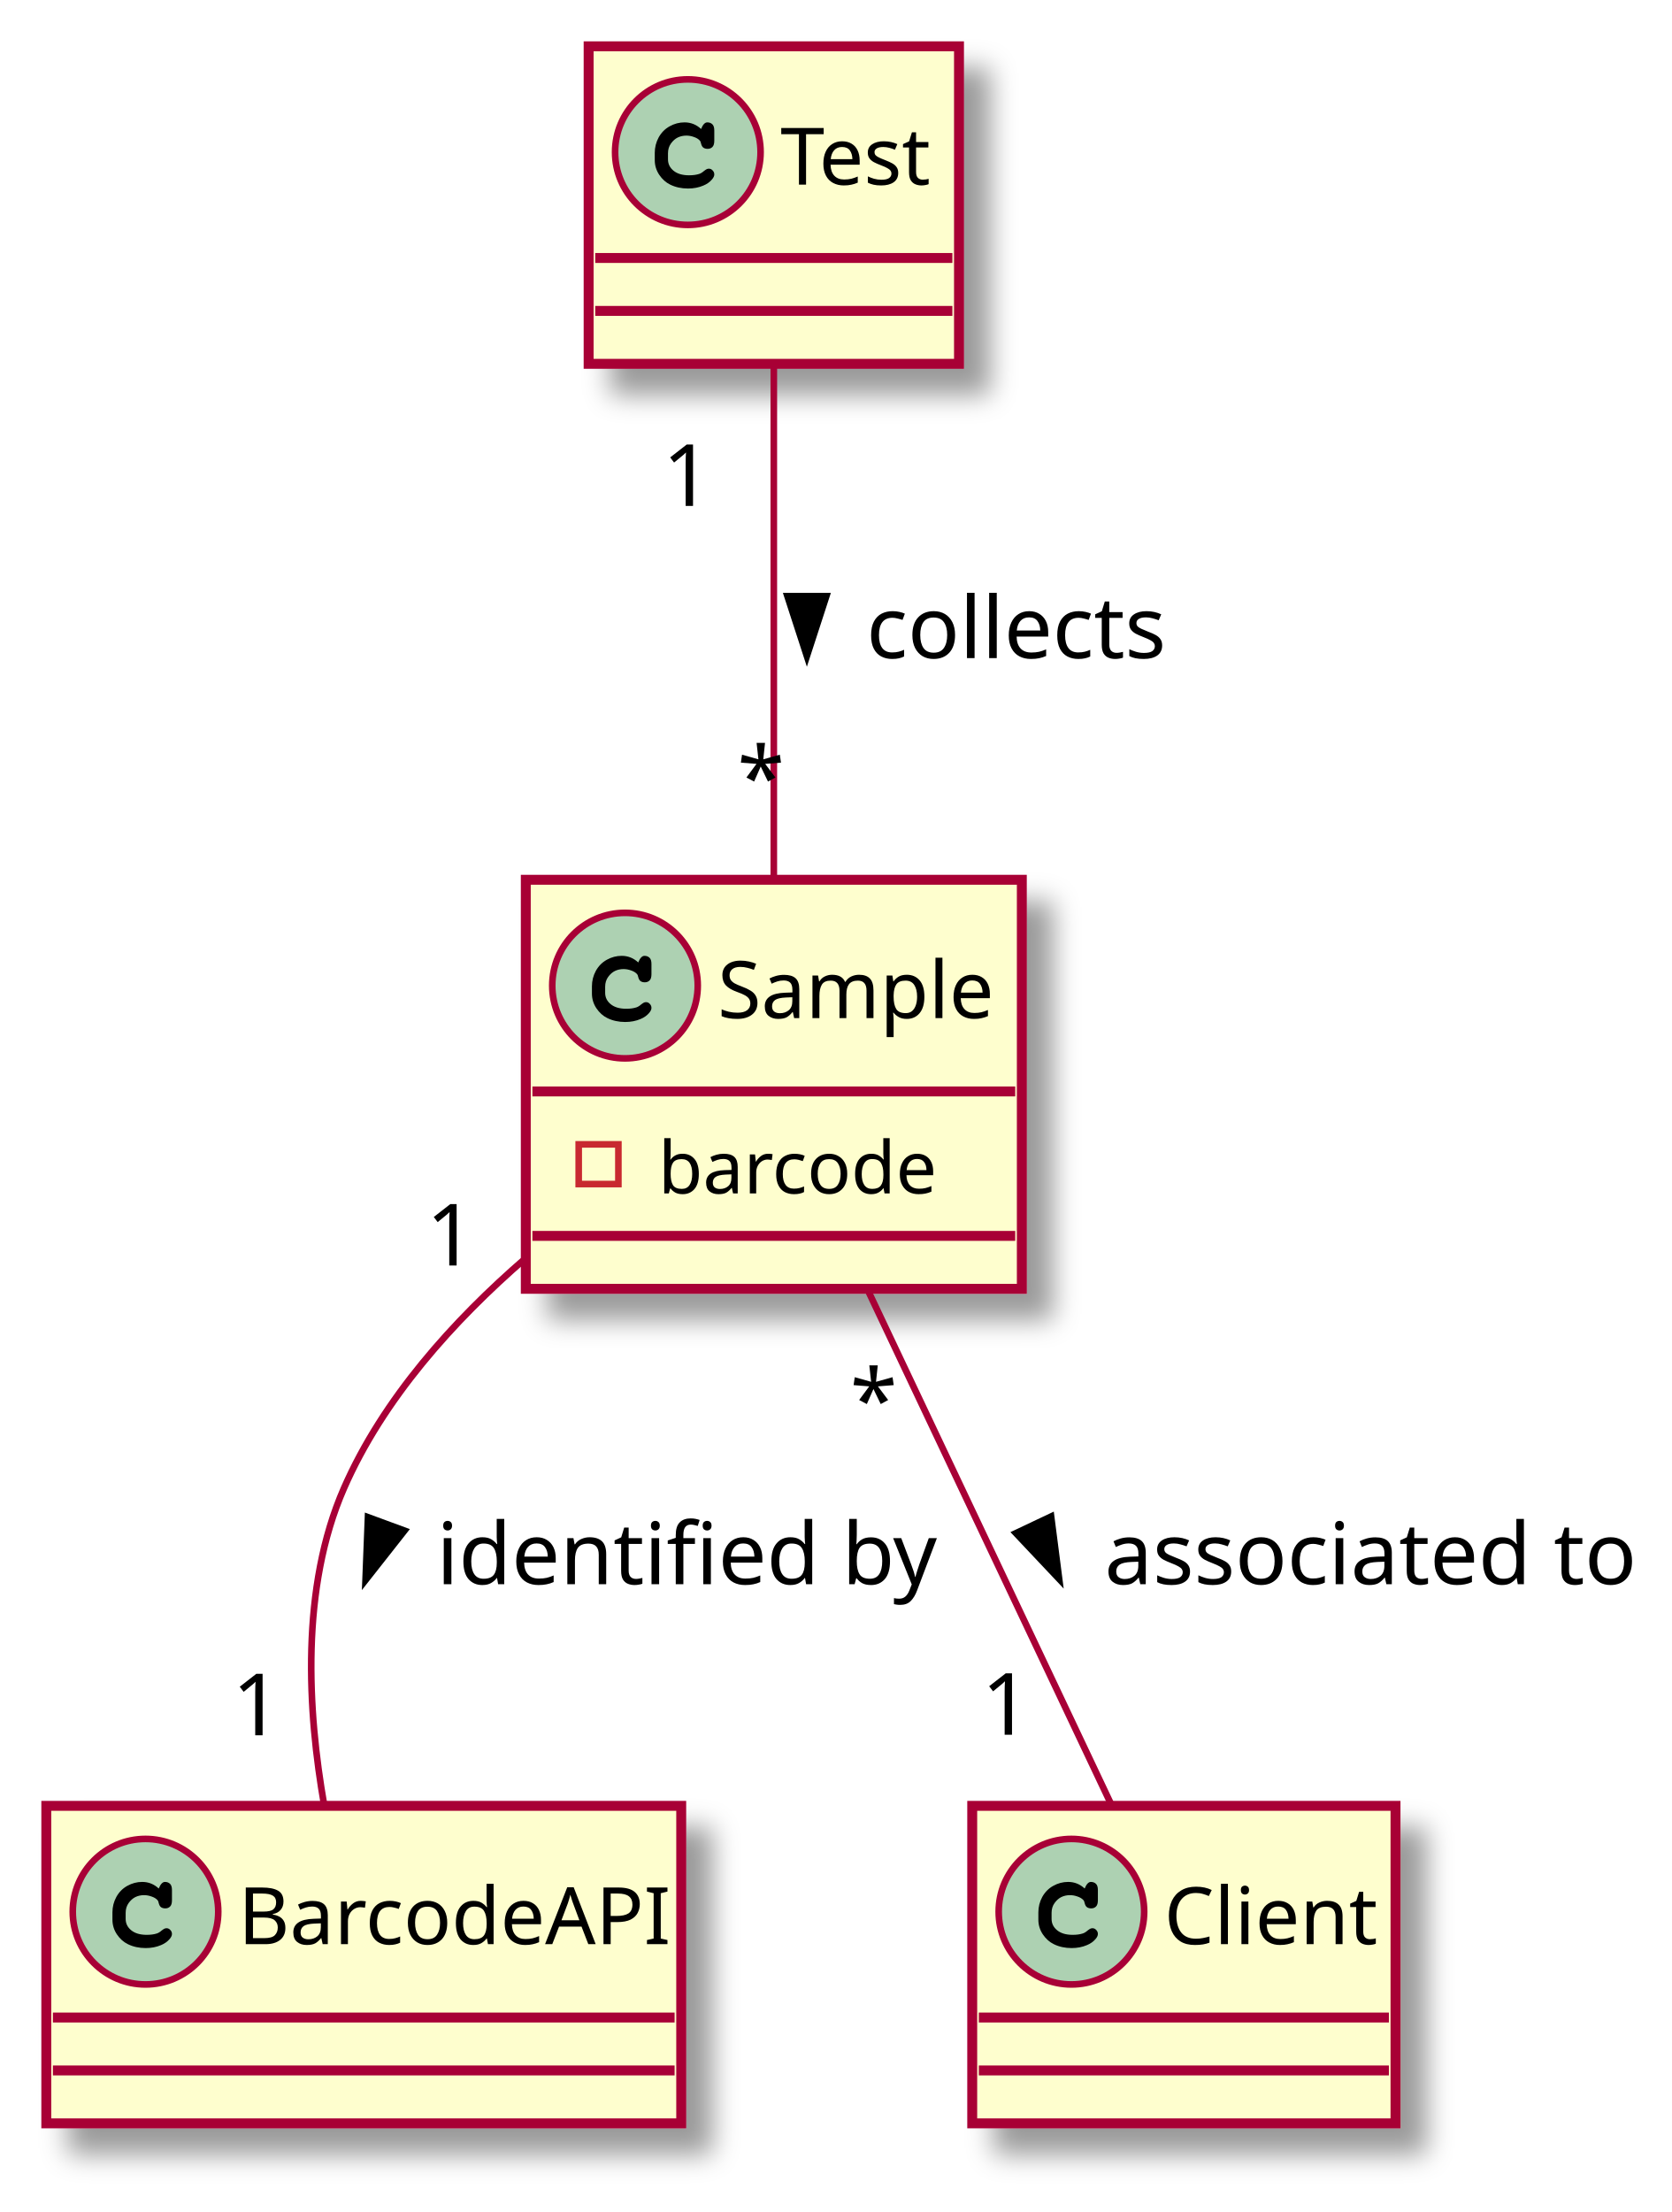
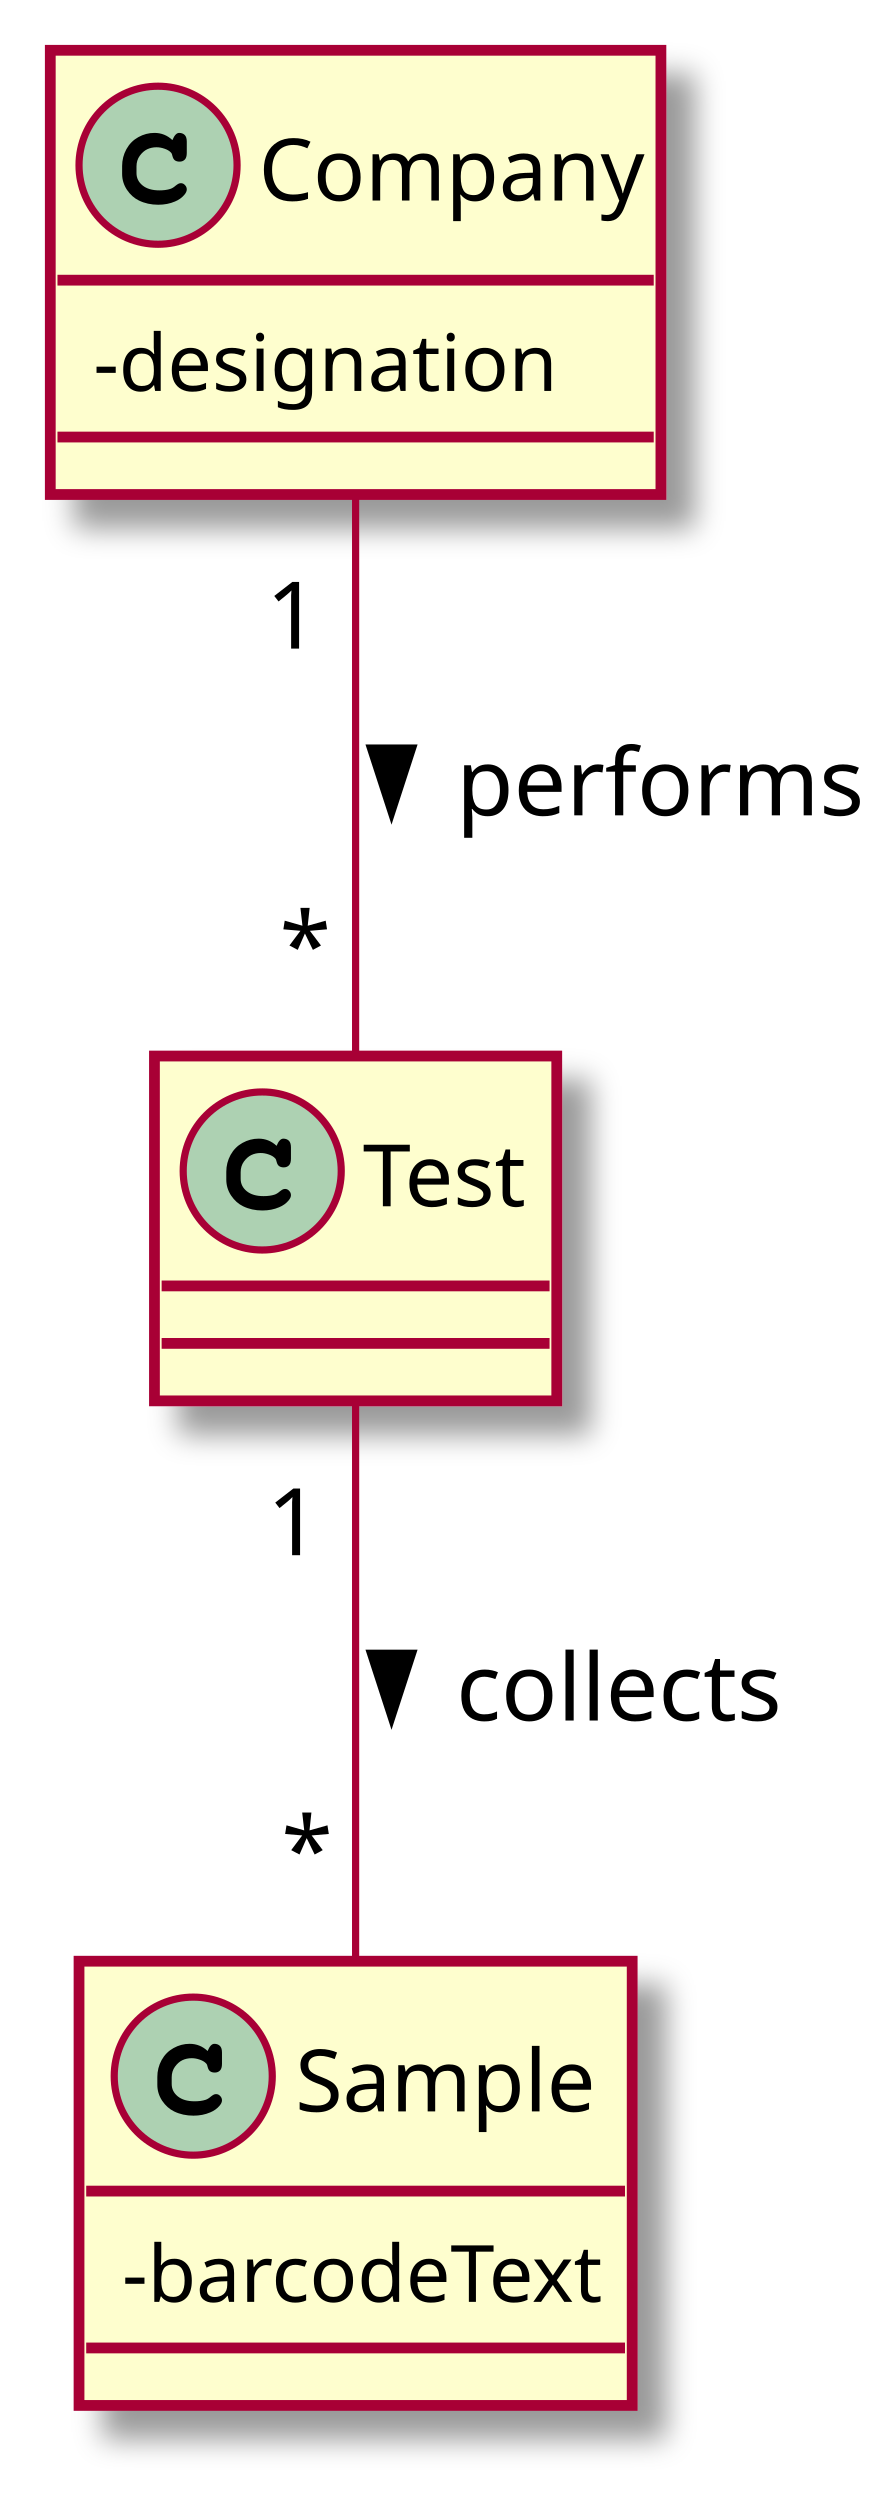
- <svg xmlns="http://www.w3.org/2000/svg" contentScriptType="application/ecmascript" contentStyleType="text/css" height="418.75px" preserveAspectRatio="none" style="width:316px;height:418px;" version="1.1" viewBox="0 0 316 418" width="316.25px" zoomAndPan="magnify">
+ <svg xmlns="http://www.w3.org/2000/svg" contentScriptType="application/ecmascript" contentStyleType="text/css" height="348px" preserveAspectRatio="none" style="width:121px;height:348px;" version="1.1" viewBox="0 0 121 348" width="121px" zoomAndPan="magnify">
  <defs>
-     <filter height="300%" id="f9f4f6ks5ftuz" width="300%" x="-1" y="-1">
-       <feGaussianBlur result="blurOut" stdDeviation="2.5" />
+     <filter height="300%" id="ffpvcfxgcy88l" width="300%" x="-1" y="-1">
+       <feGaussianBlur result="blurOut" stdDeviation="2.0" />
      <feColorMatrix in="blurOut" result="blurOut2" type="matrix" values="0 0 0 0 0 0 0 0 0 0 0 0 0 0 0 0 0 0 .4 0" />
-       <feOffset dx="5.0" dy="5.0" in="blurOut2" result="blurOut3" />
+       <feOffset dx="4.0" dy="4.0" in="blurOut2" result="blurOut3" />
      <feBlend in="SourceGraphic" in2="blurOut3" mode="normal" />
    </filter>
  </defs>
  <g>
-     <rect codeLine="2" fill="#FEFECE" filter="url(#f9f4f6ks5ftuz)" height="77.295" id="Sample" style="stroke:#A80036;stroke-width:1.875;" width="93.75" x="99.375" y="166.25" />
-     <ellipse cx="118.125" cy="186.25" fill="#ADD1B2" rx="13.75" ry="13.75" style="stroke:#A80036;stroke-width:1.25;" />
-     <path d="M120.625,181.875 Q120.879,181.25 121.172,180.938 Q121.465,180.625 121.797,180.625 Q122.383,180.625 122.754,180.977 Q123.125,181.328 123.125,182.148 L123.125,184.102 Q123.125,184.922 122.773,185.273 Q122.422,185.625 121.875,185.625 Q121.387,185.625 121.074,185.41 Q120.762,185.195 120.625,184.629 Q120.566,184.238 120.352,184.023 Q119.961,183.613 119.258,183.379 Q118.555,183.125 117.852,183.125 Q116.973,183.125 116.231,183.477 Q115.508,183.828 114.941,184.609 Q114.375,185.391 114.375,186.465 L114.375,187.617 Q114.375,188.906 115.43,189.766 Q116.484,190.625 118.359,190.625 Q119.473,190.625 120.254,190.371 Q120.703,190.234 121.211,189.785 Q121.543,189.531 121.719,189.453 Q121.894,189.375 122.109,189.375 Q122.519,189.375 122.812,189.707 Q123.125,190.019 123.125,190.469 Q123.125,190.898 122.695,191.406 Q122.07,192.148 121.074,192.559 Q119.766,193.125 118.164,193.125 Q116.289,193.125 114.785,192.383 Q113.574,191.797 112.715,190.527 Q111.875,189.258 111.875,187.754 L111.875,186.387 Q111.875,184.824 112.617,183.457 Q113.379,182.09 114.688,181.367 Q116.016,180.625 117.5,180.625 Q118.398,180.625 119.18,180.938 Q119.961,181.25 120.625,181.875 Z " fill="#000000" />
-     <text fill="#000000" font-family="sans-serif" font-size="15" lengthAdjust="spacing" textLength="53.75" x="135.625" y="192.388">Sample</text>
-     <line style="stroke:#A80036;stroke-width:1.875;" x1="100.625" x2="191.875" y1="206.25" y2="206.25" />
-     <rect fill="none" height="7.5" style="stroke:#C82930;stroke-width:1.25;" width="7.5" x="109.375" y="216.25" />
-     <text fill="#000000" font-family="sans-serif" font-size="13.75" lengthAdjust="spacing" textLength="50" x="124.375" y="225.524">barcode</text>
-     <line style="stroke:#A80036;stroke-width:1.875;" x1="100.625" x2="191.875" y1="233.545" y2="233.545" />
-     <rect codeLine="5" fill="#FEFECE" filter="url(#f9f4f6ks5ftuz)" height="60" id="BarcodeAPI" style="stroke:#A80036;stroke-width:1.875;" width="120" x="8.75" y="341.25" />
-     <ellipse cx="27.5" cy="361.25" fill="#ADD1B2" rx="13.75" ry="13.75" style="stroke:#A80036;stroke-width:1.25;" />
-     <path d="M30,356.875 Q30.254,356.25 30.547,355.938 Q30.84,355.625 31.172,355.625 Q31.758,355.625 32.129,355.977 Q32.5,356.328 32.5,357.148 L32.5,359.102 Q32.5,359.922 32.148,360.273 Q31.797,360.625 31.25,360.625 Q30.762,360.625 30.449,360.41 Q30.137,360.195 30,359.629 Q29.941,359.238 29.727,359.023 Q29.336,358.613 28.633,358.379 Q27.93,358.125 27.227,358.125 Q26.348,358.125 25.605,358.477 Q24.883,358.828 24.316,359.609 Q23.75,360.391 23.75,361.465 L23.75,362.617 Q23.75,363.906 24.805,364.766 Q25.859,365.625 27.734,365.625 Q28.848,365.625 29.629,365.371 Q30.078,365.234 30.586,364.785 Q30.918,364.531 31.094,364.453 Q31.27,364.375 31.484,364.375 Q31.895,364.375 32.188,364.707 Q32.5,365.019 32.5,365.469 Q32.5,365.898 32.07,366.406 Q31.445,367.148 30.449,367.559 Q29.141,368.125 27.539,368.125 Q25.664,368.125 24.16,367.383 Q22.949,366.797 22.09,365.527 Q21.25,364.258 21.25,362.754 L21.25,361.387 Q21.25,359.824 21.992,358.457 Q22.754,357.09 24.062,356.367 Q25.391,355.625 26.875,355.625 Q27.773,355.625 28.555,355.938 Q29.336,356.25 30,356.875 Z " fill="#000000" />
-     <text fill="#000000" font-family="sans-serif" font-size="15" lengthAdjust="spacing" textLength="80" x="45" y="367.388">BarcodeAPI</text>
-     <line style="stroke:#A80036;stroke-width:1.875;" x1="10" x2="127.5" y1="381.25" y2="381.25" />
-     <line style="stroke:#A80036;stroke-width:1.875;" x1="10" x2="127.5" y1="391.25" y2="391.25" />
-     <rect codeLine="6" fill="#FEFECE" filter="url(#f9f4f6ks5ftuz)" height="60" id="Client" style="stroke:#A80036;stroke-width:1.875;" width="80" x="183.75" y="341.25" />
-     <ellipse cx="202.5" cy="361.25" fill="#ADD1B2" rx="13.75" ry="13.75" style="stroke:#A80036;stroke-width:1.25;" />
-     <path d="M205,356.875 Q205.254,356.25 205.547,355.938 Q205.84,355.625 206.172,355.625 Q206.758,355.625 207.129,355.977 Q207.5,356.328 207.5,357.148 L207.5,359.102 Q207.5,359.922 207.148,360.273 Q206.797,360.625 206.25,360.625 Q205.762,360.625 205.449,360.41 Q205.137,360.195 205,359.629 Q204.941,359.238 204.727,359.023 Q204.336,358.613 203.633,358.379 Q202.93,358.125 202.227,358.125 Q201.348,358.125 200.606,358.477 Q199.883,358.828 199.316,359.609 Q198.75,360.391 198.75,361.465 L198.75,362.617 Q198.75,363.906 199.805,364.766 Q200.859,365.625 202.734,365.625 Q203.848,365.625 204.629,365.371 Q205.078,365.234 205.586,364.785 Q205.918,364.531 206.094,364.453 Q206.269,364.375 206.484,364.375 Q206.894,364.375 207.188,364.707 Q207.5,365.019 207.5,365.469 Q207.5,365.898 207.07,366.406 Q206.445,367.148 205.449,367.559 Q204.141,368.125 202.539,368.125 Q200.664,368.125 199.16,367.383 Q197.949,366.797 197.09,365.527 Q196.25,364.258 196.25,362.754 L196.25,361.387 Q196.25,359.824 196.992,358.457 Q197.754,357.09 199.062,356.367 Q200.391,355.625 201.875,355.625 Q202.773,355.625 203.555,355.938 Q204.336,356.25 205,356.875 Z " fill="#000000" />
-     <text fill="#000000" font-family="sans-serif" font-size="15" lengthAdjust="spacing" textLength="40" x="220" y="367.388">Client</text>
-     <line style="stroke:#A80036;stroke-width:1.875;" x1="185" x2="262.5" y1="381.25" y2="381.25" />
-     <line style="stroke:#A80036;stroke-width:1.875;" x1="185" x2="262.5" y1="391.25" y2="391.25" />
-     <rect codeLine="7" fill="#FEFECE" filter="url(#f9f4f6ks5ftuz)" height="60" id="Test" style="stroke:#A80036;stroke-width:1.875;" width="70" x="111.25" y="8.75" />
-     <ellipse cx="130" cy="28.75" fill="#ADD1B2" rx="13.75" ry="13.75" style="stroke:#A80036;stroke-width:1.25;" />
-     <path d="M132.5,24.375 Q132.754,23.75 133.047,23.438 Q133.34,23.125 133.672,23.125 Q134.258,23.125 134.629,23.477 Q135,23.828 135,24.648 L135,26.602 Q135,27.422 134.648,27.773 Q134.297,28.125 133.75,28.125 Q133.262,28.125 132.949,27.91 Q132.637,27.695 132.5,27.129 Q132.441,26.738 132.227,26.523 Q131.836,26.113 131.133,25.879 Q130.43,25.625 129.727,25.625 Q128.848,25.625 128.106,25.977 Q127.383,26.328 126.816,27.109 Q126.25,27.891 126.25,28.965 L126.25,30.117 Q126.25,31.406 127.305,32.266 Q128.359,33.125 130.234,33.125 Q131.348,33.125 132.129,32.871 Q132.578,32.734 133.086,32.285 Q133.418,32.031 133.594,31.953 Q133.769,31.875 133.984,31.875 Q134.394,31.875 134.688,32.207 Q135,32.52 135,32.969 Q135,33.398 134.57,33.906 Q133.945,34.648 132.949,35.059 Q131.641,35.625 130.039,35.625 Q128.164,35.625 126.66,34.883 Q125.449,34.297 124.59,33.027 Q123.75,31.758 123.75,30.254 L123.75,28.887 Q123.75,27.324 124.492,25.957 Q125.254,24.59 126.562,23.867 Q127.891,23.125 129.375,23.125 Q130.273,23.125 131.055,23.438 Q131.836,23.75 132.5,24.375 Z " fill="#000000" />
-     <text fill="#000000" font-family="sans-serif" font-size="15" lengthAdjust="spacing" textLength="30" x="147.5" y="34.888">Test</text>
-     <line style="stroke:#A80036;stroke-width:1.875;" x1="112.5" x2="180" y1="48.75" y2="48.75" />
-     <line style="stroke:#A80036;stroke-width:1.875;" x1="112.5" x2="180" y1="58.75" y2="58.75" />
-     <path codeLine="9" d="M99.375,237.738 C85.662,249.6 72.388,264.363 65,281.25 C56.775,300.038 58.112,323.262 61.288,341.238 " fill="none" id="Sample-BarcodeAPI" style="stroke:#A80036;stroke-width:1.25;" />
-     <polygon fill="#000000" points="69.091,298.585,76.444,289.243,69.549,286.706,69.091,298.585" style="stroke:#000000;stroke-width:1.25;" />
-     <text fill="#000000" font-family="sans-serif" font-size="16.25" lengthAdjust="spacing" textLength="86.25" x="82.5" y="299.369">identified by</text>
-     <text fill="#000000" font-family="sans-serif" font-size="16.25" lengthAdjust="spacing" textLength="8.75" x="80.535" y="239.146">1</text>
-     <text fill="#000000" font-family="sans-serif" font-size="16.25" lengthAdjust="spacing" textLength="8.75" x="43.864" y="327.909">1</text>
-     <path codeLine="10" d="M164.025,243.812 C177.975,273.275 197.1,313.688 209.912,340.762 " fill="none" id="Sample-Client" style="stroke:#A80036;stroke-width:1.25;" />
-     <polygon fill="#000000" points="200.174,298.369,198.657,286.578,192.016,289.721,200.174,298.369" style="stroke:#000000;stroke-width:1.25;" />
-     <text fill="#000000" font-family="sans-serif" font-size="16.25" lengthAdjust="spacing" textLength="97.5" x="208.75" y="299.369">associated to</text>
-     <text fill="#000000" font-family="sans-serif" font-size="16.25" lengthAdjust="spacing" textLength="6.25" x="160.659" y="270.355">*</text>
-     <text fill="#000000" font-family="sans-serif" font-size="16.25" lengthAdjust="spacing" textLength="8.75" x="185.505" y="327.816">1</text>
-     <path codeLine="11" d="M146.25,68.9 C146.25,95.888 146.25,136.35 146.25,165.912 " fill="none" id="Test-Sample" style="stroke:#A80036;stroke-width:1.25;" />
-     <polygon fill="#000000" points="152.5,123.97,156.174,112.663,148.826,112.663,152.5,123.97" style="stroke:#000000;stroke-width:1.25;" />
-     <text fill="#000000" font-family="sans-serif" font-size="16.25" lengthAdjust="spacing" textLength="56.25" x="163.75" y="124.369">collects</text>
-     <text fill="#000000" font-family="sans-serif" font-size="16.25" lengthAdjust="spacing" textLength="8.75" x="125.215" y="95.609">1</text>
-     <text fill="#000000" font-family="sans-serif" font-size="16.25" lengthAdjust="spacing" textLength="6.25" x="139.356" y="152.724">*</text>
+     <rect codeLine="4" fill="#FEFECE" filter="url(#ffpvcfxgcy88l)" height="61.836" id="Company" style="stroke:#A80036;stroke-width:1.5;" width="85" x="7" y="7" />
+     <ellipse cx="22" cy="23" fill="#ADD1B2" rx="11" ry="11" style="stroke:#A80036;stroke-width:1.0;" />
+     <path d="M24,19.5 Q24.203,19 24.438,18.75 Q24.672,18.5 24.938,18.5 Q25.406,18.5 25.703,18.781 Q26,19.062 26,19.719 L26,21.281 Q26,21.938 25.719,22.219 Q25.438,22.5 25,22.5 Q24.609,22.5 24.359,22.328 Q24.109,22.156 24,21.703 Q23.953,21.391 23.781,21.219 Q23.469,20.891 22.906,20.703 Q22.344,20.5 21.781,20.5 Q21.078,20.5 20.484,20.781 Q19.906,21.062 19.453,21.688 Q19,22.312 19,23.172 L19,24.094 Q19,25.125 19.844,25.812 Q20.688,26.5 22.188,26.5 Q23.078,26.5 23.703,26.297 Q24.062,26.188 24.469,25.828 Q24.734,25.625 24.875,25.562 Q25.016,25.5 25.188,25.5 Q25.516,25.5 25.75,25.766 Q26,26.016 26,26.375 Q26,26.719 25.656,27.125 Q25.156,27.719 24.359,28.047 Q23.312,28.5 22.031,28.5 Q20.531,28.5 19.328,27.906 Q18.359,27.438 17.672,26.422 Q17,25.406 17,24.203 L17,23.109 Q17,21.859 17.594,20.766 Q18.203,19.672 19.25,19.094 Q20.312,18.5 21.5,18.5 Q22.219,18.5 22.844,18.75 Q23.469,19 24,19.5 Z " fill="#000000" />
+     <text fill="#000000" font-family="sans-serif" font-size="12" lengthAdjust="spacing" textLength="53" x="36" y="27.91">Company</text>
+     <line style="stroke:#A80036;stroke-width:1.5;" x1="8" x2="91" y1="39" y2="39" />
+     <text fill="#000000" font-family="sans-serif" font-size="11" lengthAdjust="spacing" textLength="59" x="13" y="54.419">-designation</text>
+     <line style="stroke:#A80036;stroke-width:1.5;" x1="8" x2="91" y1="60.836" y2="60.836" />
+     <rect codeLine="7" fill="#FEFECE" filter="url(#ffpvcfxgcy88l)" height="61.836" id="Sample" style="stroke:#A80036;stroke-width:1.5;" width="77" x="11" y="273" />
+     <ellipse cx="26.9" cy="289" fill="#ADD1B2" rx="11" ry="11" style="stroke:#A80036;stroke-width:1.0;" />
+     <path d="M28.9,285.5 Q29.103,285 29.337,284.75 Q29.572,284.5 29.837,284.5 Q30.306,284.5 30.603,284.781 Q30.9,285.062 30.9,285.719 L30.9,287.281 Q30.9,287.938 30.619,288.219 Q30.337,288.5 29.9,288.5 Q29.509,288.5 29.259,288.328 Q29.009,288.156 28.9,287.703 Q28.853,287.391 28.681,287.219 Q28.369,286.891 27.806,286.703 Q27.244,286.5 26.681,286.5 Q25.978,286.5 25.384,286.781 Q24.806,287.062 24.353,287.688 Q23.9,288.312 23.9,289.172 L23.9,290.094 Q23.9,291.125 24.744,291.812 Q25.587,292.5 27.087,292.5 Q27.978,292.5 28.603,292.297 Q28.962,292.188 29.369,291.828 Q29.634,291.625 29.775,291.562 Q29.916,291.5 30.087,291.5 Q30.416,291.5 30.65,291.766 Q30.9,292.016 30.9,292.375 Q30.9,292.719 30.556,293.125 Q30.056,293.719 29.259,294.047 Q28.212,294.5 26.931,294.5 Q25.431,294.5 24.228,293.906 Q23.259,293.438 22.572,292.422 Q21.9,291.406 21.9,290.203 L21.9,289.109 Q21.9,287.859 22.494,286.766 Q23.103,285.672 24.15,285.094 Q25.212,284.5 26.4,284.5 Q27.119,284.5 27.744,284.75 Q28.369,285 28.9,285.5 Z " fill="#000000" />
+     <text fill="#000000" font-family="sans-serif" font-size="12" lengthAdjust="spacing" textLength="43" x="41.1" y="293.91">Sample</text>
+     <line style="stroke:#A80036;stroke-width:1.5;" x1="12" x2="87" y1="305" y2="305" />
+     <text fill="#000000" font-family="sans-serif" font-size="11" lengthAdjust="spacing" textLength="65" x="17" y="320.419">-barcodeText</text>
+     <line style="stroke:#A80036;stroke-width:1.5;" x1="12" x2="87" y1="326.836" y2="326.836" />
+     <rect codeLine="10" fill="#FEFECE" filter="url(#ffpvcfxgcy88l)" height="48" id="Test" style="stroke:#A80036;stroke-width:1.5;" width="56" x="21.5" y="147" />
+     <ellipse cx="36.5" cy="163" fill="#ADD1B2" rx="11" ry="11" style="stroke:#A80036;stroke-width:1.0;" />
+     <path d="M38.5,159.5 Q38.703,159 38.938,158.75 Q39.172,158.5 39.438,158.5 Q39.906,158.5 40.203,158.781 Q40.5,159.062 40.5,159.719 L40.5,161.281 Q40.5,161.938 40.219,162.219 Q39.938,162.5 39.5,162.5 Q39.109,162.5 38.859,162.328 Q38.609,162.156 38.5,161.703 Q38.453,161.391 38.281,161.219 Q37.969,160.891 37.406,160.703 Q36.844,160.5 36.281,160.5 Q35.578,160.5 34.984,160.781 Q34.406,161.062 33.953,161.688 Q33.5,162.312 33.5,163.172 L33.5,164.094 Q33.5,165.125 34.344,165.812 Q35.188,166.5 36.688,166.5 Q37.578,166.5 38.203,166.297 Q38.562,166.188 38.969,165.828 Q39.234,165.625 39.375,165.562 Q39.516,165.5 39.688,165.5 Q40.016,165.5 40.25,165.766 Q40.5,166.016 40.5,166.375 Q40.5,166.719 40.156,167.125 Q39.656,167.719 38.859,168.047 Q37.812,168.5 36.531,168.5 Q35.031,168.5 33.828,167.906 Q32.859,167.438 32.172,166.422 Q31.5,165.406 31.5,164.203 L31.5,163.109 Q31.5,161.859 32.094,160.766 Q32.703,159.672 33.75,159.094 Q34.812,158.5 36,158.5 Q36.719,158.5 37.344,158.75 Q37.969,159 38.5,159.5 Z " fill="#000000" />
+     <text fill="#000000" font-family="sans-serif" font-size="12" lengthAdjust="spacing" textLength="24" x="50.5" y="167.91">Test</text>
+     <line style="stroke:#A80036;stroke-width:1.5;" x1="22.5" x2="76.5" y1="179" y2="179" />
+     <line style="stroke:#A80036;stroke-width:1.5;" x1="22.5" x2="76.5" y1="187" y2="187" />
+     <path codeLine="12" d="M49.5,69.05 C49.5,92.62 49.5,124.95 49.5,146.61 " fill="none" id="Company-Test" style="stroke:#A80036;stroke-width:1.0;" />
+     <polygon fill="#000000" points="54.5,113.176,57.439,104.131,51.561,104.131,54.5,113.176" style="stroke:#000000;stroke-width:1.0;" />
+     <text fill="#000000" font-family="sans-serif" font-size="13" lengthAdjust="spacing" textLength="50" x="63.5" y="113.495">performs</text>
+     <text fill="#000000" font-family="sans-serif" font-size="13" lengthAdjust="spacing" textLength="7" x="37.023" y="90.284">1</text>
+     <text fill="#000000" font-family="sans-serif" font-size="13" lengthAdjust="spacing" textLength="5" x="38.916" y="136.253">*</text>
+     <path codeLine="13" d="M49.5,195.12 C49.5,216.71 49.5,249.08 49.5,272.73 " fill="none" id="Test-Sample" style="stroke:#A80036;stroke-width:1.0;" />
+     <polygon fill="#000000" points="54.5,239.176,57.439,230.131,51.561,230.131,54.5,239.176" style="stroke:#000000;stroke-width:1.0;" />
+     <text fill="#000000" font-family="sans-serif" font-size="13" lengthAdjust="spacing" textLength="45" x="63.5" y="239.495">collects</text>
+     <text fill="#000000" font-family="sans-serif" font-size="13" lengthAdjust="spacing" textLength="7" x="37.159" y="216.487">1</text>
+     <text fill="#000000" font-family="sans-serif" font-size="13" lengthAdjust="spacing" textLength="5" x="39.159" y="262.179">*</text>
  </g>
</svg>
